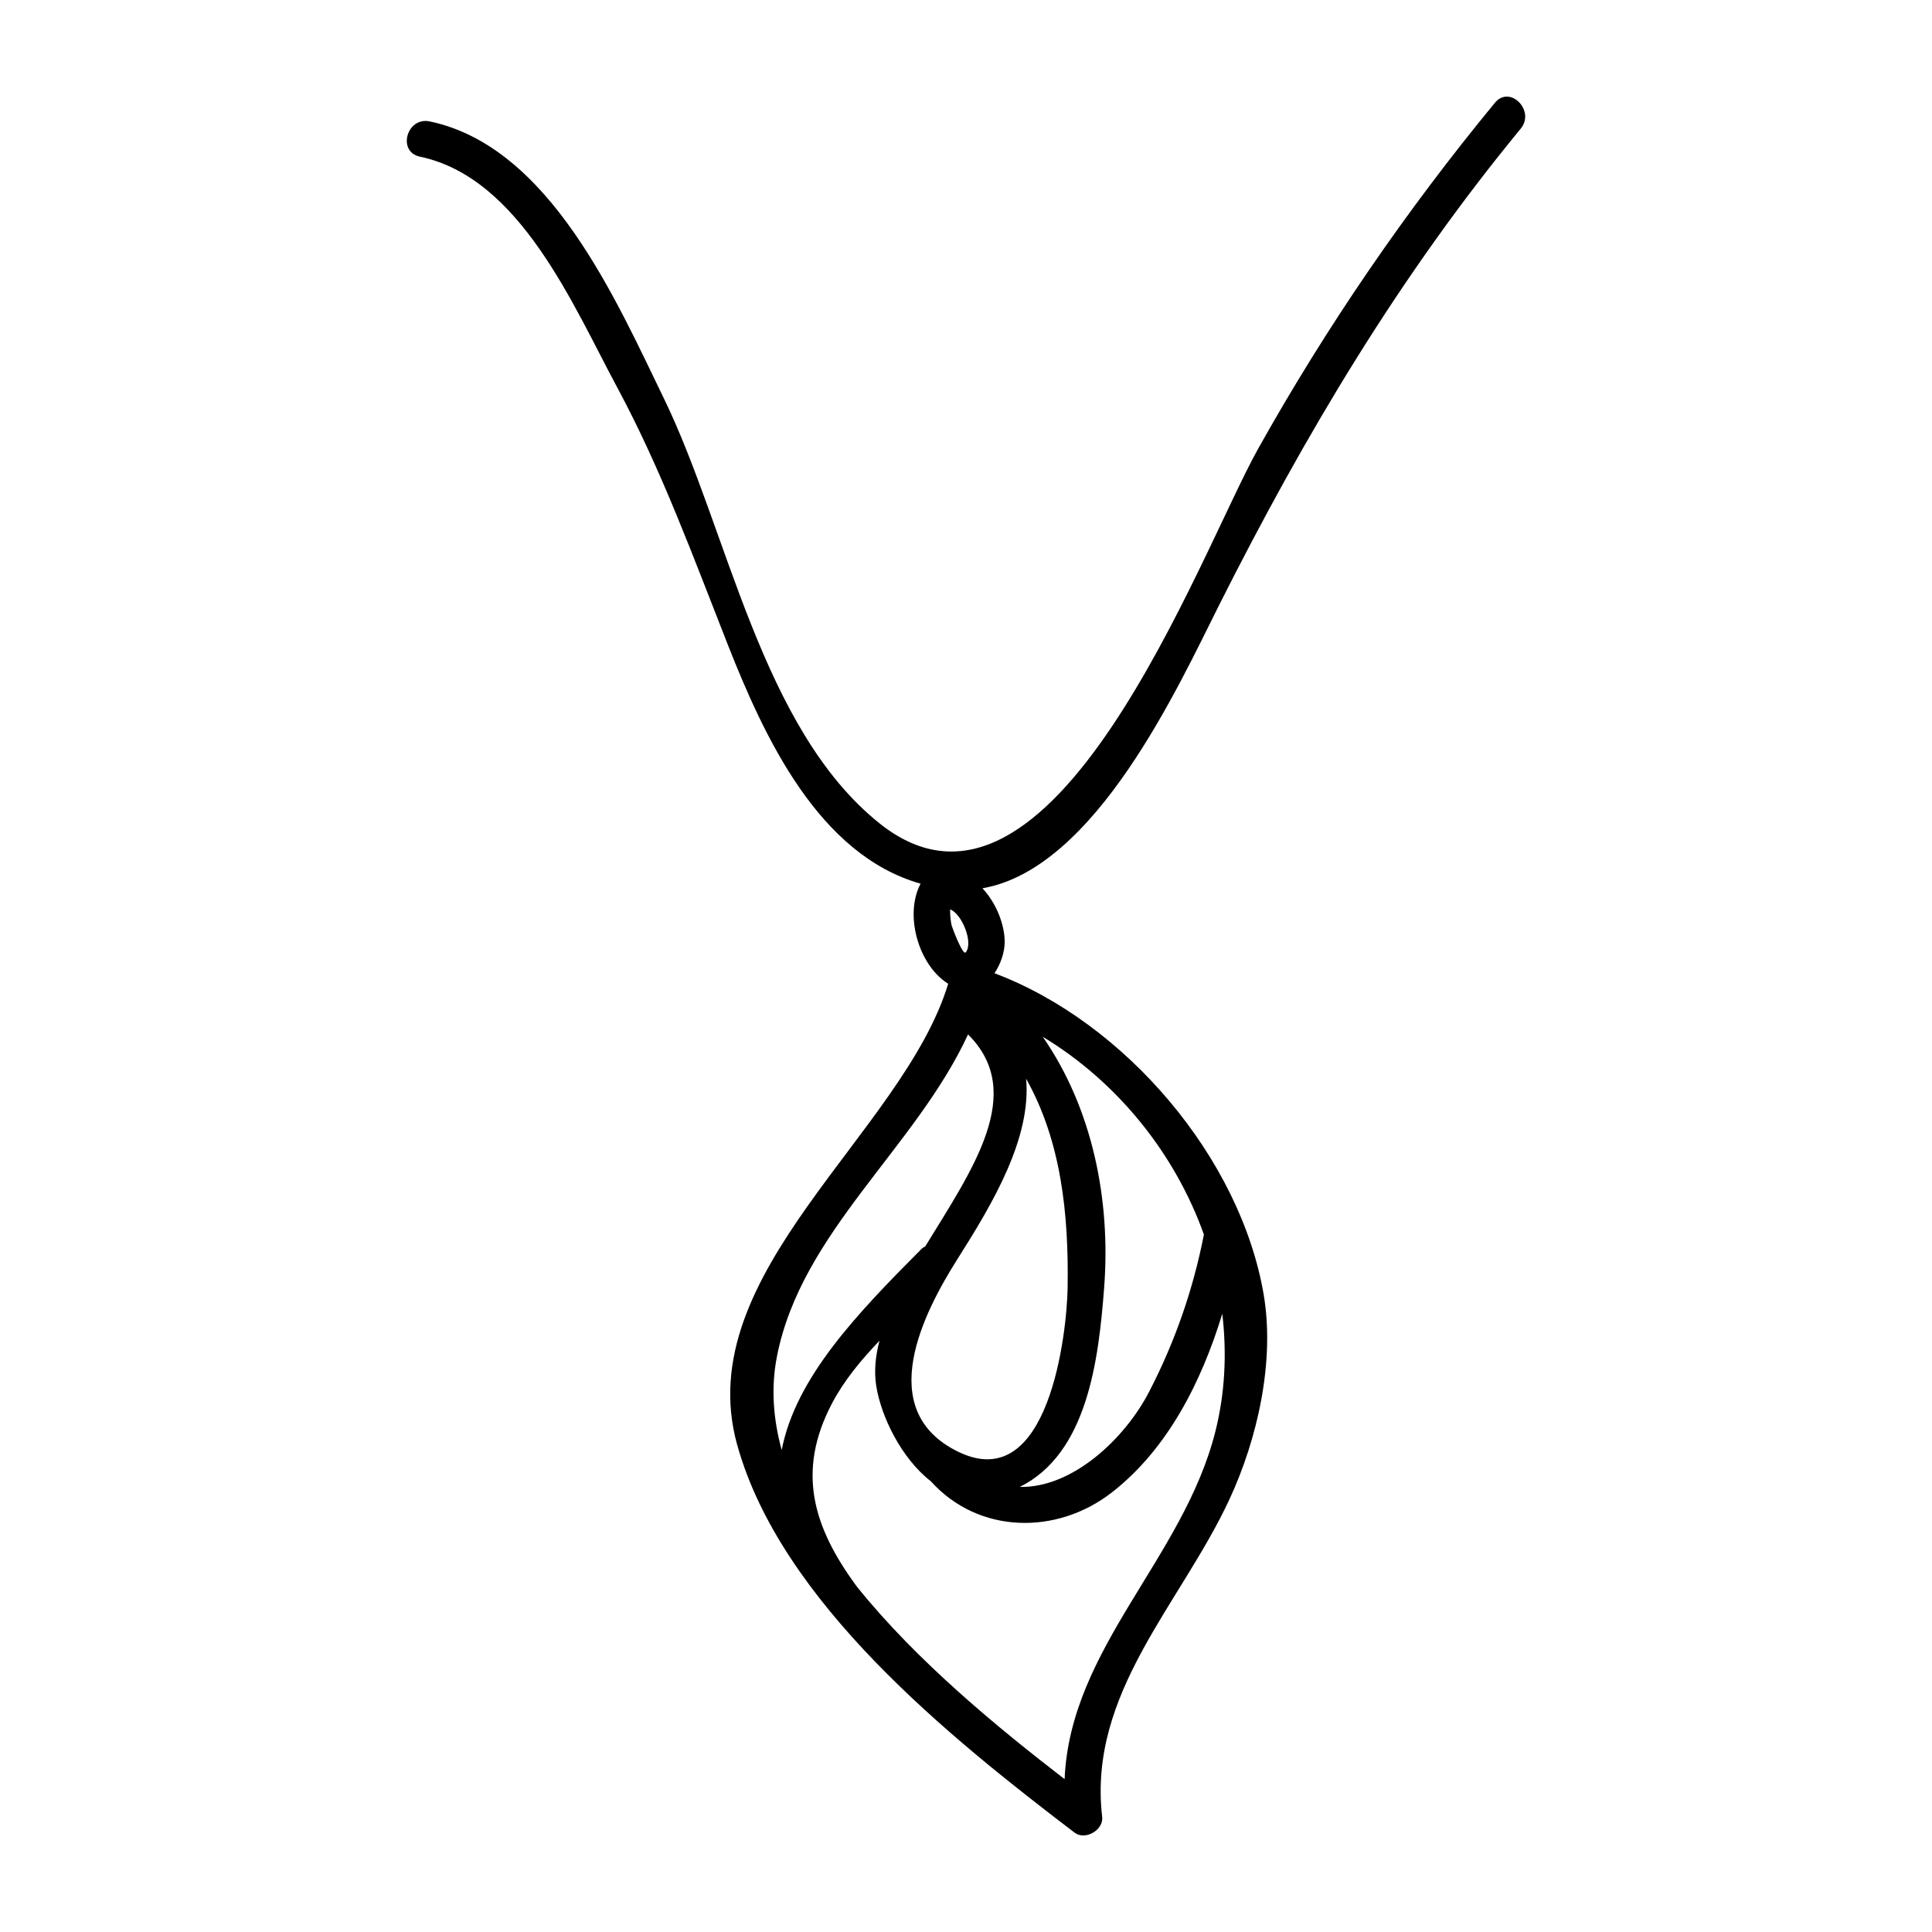
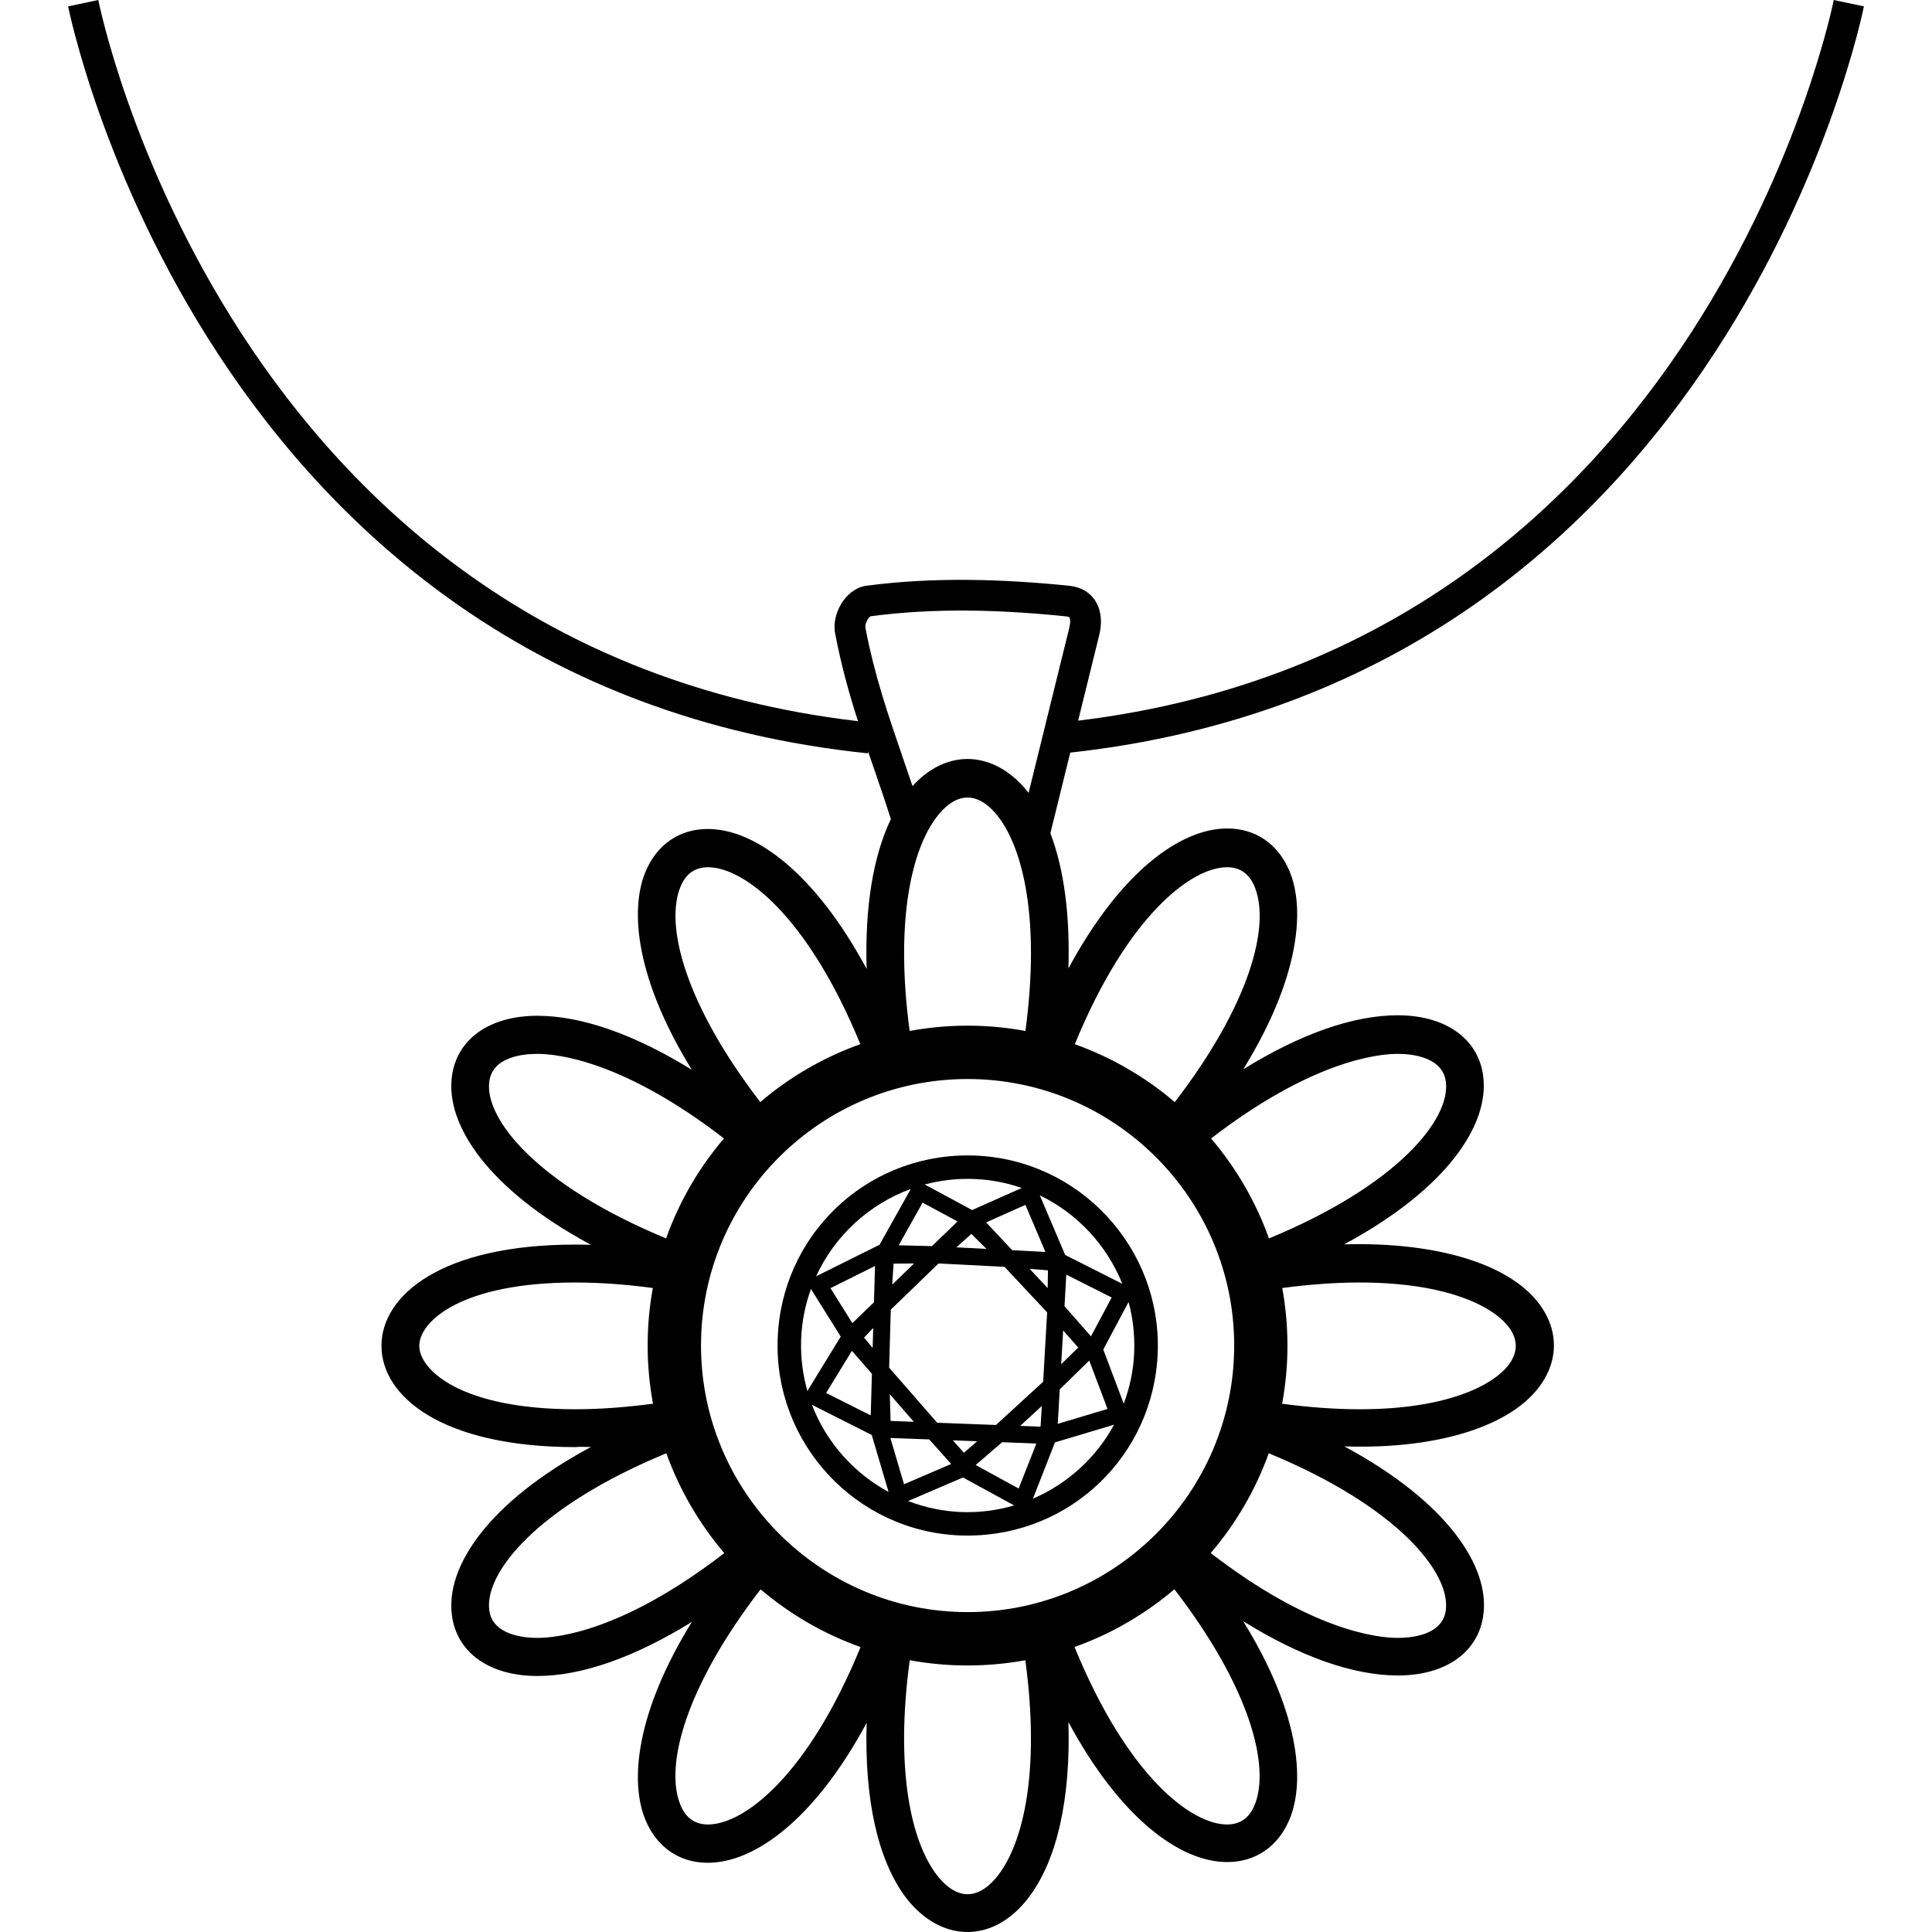
- <svg xmlns="http://www.w3.org/2000/svg" version="1.1" id="Layer_1" x="0px" y="0px" width="50px" height="50px" viewBox="0 0 50 50" enable-background="new 0 0 50 50" xml:space="preserve">
-   <path d="M31.55,15.661c2.214-4.401,4.665-8.517,7.806-12.331  c0.385-0.467-0.281-1.141-0.669-0.669c-2.311,2.807-4.353,5.783-6.129,8.957  c-1.508,2.695-5.332,13.264-9.798,9.689c-3.07-2.458-3.917-7.58-5.583-11.005  C15.931,7.74,14.222,3.792,11.121,3.142c-0.596-0.125-0.849,0.788-0.252,0.913  c2.588,0.542,3.956,3.836,5.103,5.969c1.149,2.136,1.977,4.411,2.864,6.662  c0.951,2.411,2.354,5.435,4.989,6.184c-0.422,0.791-0.068,2.099,0.714,2.59  c-1.175,3.87-6.687,7.473-5.466,11.913c1.124,4.085,5.514,7.599,8.739,10.057  c0.273,0.208,0.752-0.07,0.712-0.409c-0.373-3.205,2.027-5.499,3.29-8.21  c0.729-1.566,1.184-3.578,0.89-5.308c-0.602-3.537-3.582-7.04-6.967-8.316  c0.163-0.243,0.261-0.543,0.264-0.795c0.006-0.455-0.219-1.025-0.576-1.403  C28.357,22.483,30.5,17.749,31.55,15.661z M24.804,37.574  c-2.211-1.071-0.899-3.612-0.019-4.999c0.908-1.431,1.909-3.119,1.771-4.658  c0.908,1.618,1.104,3.497,1.074,5.411C27.612,34.465,27.157,38.714,24.804,37.574z   M24.992,24.647c-0.076,0.09-0.349-0.642-0.363-0.695  c-0.017-0.069-0.046-0.25-0.04-0.417C24.892,23.644,25.2,24.401,24.992,24.647z   M20.107,35.106c0.627-3.213,3.583-5.39,4.946-8.335  c1.521,1.51,0.108,3.499-1.107,5.485c-0.031,0.02-0.064,0.033-0.094,0.063  c-1.68,1.687-3.258,3.333-3.622,5.208C20.012,36.728,19.948,35.918,20.107,35.106z   M31.449,37.065c-0.833,3.276-3.754,5.589-3.897,8.979  c-1.694-1.306-3.817-3.039-5.38-4.987c-0.001-0.002-0.001-0.003-0.003-0.005  c-1.127-1.531-1.564-2.973-0.634-4.738c0.31-0.588,0.748-1.116,1.226-1.616  c-0.106,0.403-0.144,0.797-0.083,1.176c0.125,0.78,0.643,1.863,1.413,2.462  c1.231,1.366,3.26,1.402,4.693,0.281c1.43-1.118,2.307-2.842,2.849-4.617  C31.752,35.016,31.707,36.051,31.449,37.065z M31.157,31.95  c-0.279,1.424-0.743,2.761-1.413,4.06c-0.639,1.239-2,2.502-3.351,2.471  c1.746-0.869,2.038-3.27,2.182-5.153c0.174-2.267-0.298-4.633-1.588-6.496  C28.919,28,30.407,29.851,31.157,31.95z" />
+ <svg xmlns="http://www.w3.org/2000/svg" xml:space="preserve" width="50px" height="50px" version="1.1" style="shape-rendering:geometricPrecision; text-rendering:geometricPrecision; image-rendering:optimizeQuality; fill-rule:evenodd; clip-rule:evenodd" viewBox="0 0 468662 469448">
+   <defs>
+     <style type="text/css">
+    
+     .fil0 {fill:none}
+     .fil1 {fill:black;fill-rule:nonzero}
+    
+   </style>
+   </defs>
+   <g id="Layer_x0020_1">
+     <rect class="fil0" x="-6" y="766" width="468673" height="468673" />
+     <path class="fil1" d="M216075 199036c-1406,-4450 -2868,-8679 -4285,-12798l-1262 -3664 -44 476c-161716,-16751 -194221,-181035 -194320,-181500l7329 -1550c88,454 31143,157243 184588,175233 -2136,-6653 -4063,-13517 -5557,-21378l-11 -122 -34 -210 -22 -66c-299,-2170 332,-4695 1528,-6687 1284,-2148 3344,-3919 5768,-4384l211 -34 155 -22c8115,-1085 16396,-1494 24688,-1428 8237,66 16474,609 24534,1417l265 33 975 166 276 56c2536,631 4263,2114 5259,4063l11 0c864,1683 1130,3664 930,5635l0 22c-66,687 -199,1395 -365,2070l-5115 20748c152593,-18555 183515,-174658 183603,-175112l7329 1550c-99,465 -32427,163719 -192847,181323l-4827 19584c3321,8724 4782,19917 4384,32859 12521,-23227 27058,-34010 38616,-34010 6897,0 12389,3819 15134,10440 3930,9543 2137,26371 -11270,48082 13739,-8514 26648,-13131 37531,-13131 11624,0 19585,5680 20769,14758 1561,11846 -8879,27490 -33789,40908 24024,-675 42425,5491 48713,16441 3022,5214 3022,10993 0,16208 -6288,10938 -24810,17226 -48657,16440 24910,13418 35350,29117 33777,40908 -1173,9089 -9144,14758 -20758,14758 -10883,0 -23792,-4606 -37597,-13186 13407,21711 15211,38550 11281,48082 -2745,6632 -8248,10440 -15156,10440 -11558,0 -26084,-10783 -38594,-34010 553,18577 -2701,33556 -9765,42756 -4096,5336 -9311,8248 -14758,8248 -5447,0 -10639,-2889 -14746,-8060 -7075,-9211 -10319,-24190 -9765,-42756 -12510,23227 -27047,33999 -38605,33999l0 0c-6897,0 -12400,-3808 -15145,-10429 -3930,-9532 -2126,-26371 11281,-48093 -13805,8525 -26659,13131 -37542,13131l0 0c-11614,0 -19585,-5669 -20758,-14747 -1572,-11846 8868,-27501 33789,-40908 -1296,44 -2524,-122 -3820,44 -32549,-44 -47085,-12388 -47085,-24622 0,-12233 14536,-24589 47085,-24589 1229,0 2524,0 3820,56 -24921,-13407 -35361,-29128 -33789,-40908 1173,-9089 9144,-14747 20758,-14747 10828,0 23737,4595 37542,13131 -13407,-21722 -15211,-38550 -11281,-48082 2745,-6632 8248,-10440 15145,-10440 11558,0 26095,10772 38605,33999 -443,-14769 1517,-27268 5890,-36391zm16905 174060l1772 22c24943,0 45214,-19507 46166,-44439 941,-25441 -18998,-46941 -44428,-47894l-1771 -33c-24933,0 -45204,19519 -46145,44440 -963,25441 18954,46941 44406,47904zm-5314 -66094l16020 819 4130 4406 6233 6654 -620 10728 -343 6122 -11459 10518 -14304 -543 -11669 -13385 388 -13739 11 -354 11613 -11226zm-11259 5137l321 -5093 4982 -44 -5303 5137zm15588 -9056l3642 -3255 3665 3631 -7307 -376zm17802 5225l4451 366 -78 4306 -4373 -4672zm2945 33335l0 100 -11 144 -277 4772 -4738 -178 -221 -11 5247 -4827zm-15676 8558l-3244 2790 -2690 -3011 5934 221zm-15411 -4716l-89 -11 -5558 -210 -199 -6499 5846 6720zm-5702 3919l9444 354 5336 5968 -11459 4926 -3321 -11248zm17249 18002c-4561,-177 -8890,-1129 -12931,-2679l13329 -5724 12433 6797c-4063,1185 -8370,1772 -12831,1606zm3487 -11426l6433 -5546 8303 321 -4296 10938 -10440 -5713zm13906 8171l5358 -13673 14359 -4296c-4351,8016 -11315,14371 -19717,17969zm11004 -36712l-4140 4052 387 -6631 89 -1595 3664 4174zm-3332 -10052l432 -7673 11026 5558 -5026 9444 -6432 -7329zm6011 13207l4440 11758 -12090 3620 476 -8325 0 -45 7174 -7008zm10928 -2114c-166,4428 -1074,8657 -2547,12599l-4971 -13164 6145 -11547c1040,3842 1528,7905 1373,12112zm-2890 -16529l-13872 -7008 0 -67 -44 -11 -6134 -14414c9123,4406 16286,12111 20050,21500zm-18688 -7750l-8071 -421 -6333 -6753 9544 -4263 4860 11437zm-17359 -17725c4063,155 7960,919 11613,2181l-12056 5369 -11514 -6210c3797,-1019 7816,-1495 11957,-1340zm-3997 10318l-6189 5979 -22 22 -8082 -211 5812 -10362 8481 4572zm-11359 -7893l-7595 13562 -15411 7661c4517,-9831 12843,-17515 23006,-21223zm-11348 36114l2225 -2348 -144 4861 -2081 -2513zm1904 8790l-288 10119 -10838 -5458 6266 -10230 4860 5569zm-4749 -12300l-5314 -8503 10816 -5380 -255 8812 -5247 5071zm-12444 3908c155,-4284 996,-8381 2380,-12211l7241 11569 -8104 13219c-1130,-3986 -1683,-8215 -1517,-12577zm17149 23260l4096 13850c-8491,-4605 -15156,-12111 -18621,-21179l14525 7329zm-54448 -21732c0,-4783 432,-9433 1262,-13972 -6642,-897 -12942,-1339 -18876,-1339 -27600,0 -37874,9421 -37874,15377 0,5945 10274,15422 37874,15422l0 0c5945,0 12256,-465 18910,-1350 -842,-4584 -1296,-9311 -1296,-14138zm4484 -26028c3200,-8979 7993,-17183 14060,-24290 -24356,-18777 -40310,-20548 -45347,-20548 -3266,0 -10894,620 -11680,6742 -1173,9123 11780,25198 42967,38096zm22884 -33125c7108,-6067 15333,-10872 24312,-14071 -12743,-31055 -28209,-42990 -37022,-42990 -3144,0 -5391,1584 -6675,4728 -3875,9421 1173,28641 19385,52333zm36291 -17282c4572,-841 9256,-1284 14060,-1284 4816,0 9499,443 14072,1284 3598,-26770 -465,-44074 -6599,-52056 -1638,-2137 -4262,-4661 -7462,-4661 -3199,0 -5834,2524 -7461,4661 -6123,7982 -10197,25286 -6610,52056zm40133 3222c8967,3210 17204,8004 24290,14071 18245,-23703 23316,-42923 19396,-52344 -1295,-3144 -3531,-4728 -6675,-4728 -8780,0 -24257,11924 -37011,43001zm33114 22906c6055,7107 10860,15322 14060,24290 31198,-12887 44196,-28984 42978,-38107 -797,-6078 -8425,-6742 -11680,-6742 -5049,0 -21013,1793 -45358,20559zm17293 36335c830,4539 1262,9200 1262,13972 0,4838 -443,9554 -1296,14149 6654,885 12965,1339 18910,1339 22098,0 33722,-6388 36867,-11890 1328,-2358 1328,-4661 0,-7019 -3145,-5491 -14714,-11890 -36867,-11890 -5934,0 -12234,453 -18876,1339zm-3277 40155c-3233,8957 -8038,17171 -14105,24246 24412,18832 40398,20614 45447,20614 3255,0 10883,-620 11680,-6731 1173,-9134 -11802,-25242 -43022,-38129zm-22929 33047c-7118,6045 -15311,10839 -24268,14027 12765,31177 28243,43122 37078,43122 3144,0 5380,-1561 6675,-4705 3886,-9444 -1195,-28696 -19485,-52444zm-36224 17238c-4562,841 -9256,1273 -14050,1273 -4804,0 -9476,-432 -14038,-1273 -3631,26847 443,44207 6588,52200 1627,2126 4262,4661 7461,4661 3200,0 5835,-2524 7462,-4661 6134,-7993 10208,-25341 6577,-52200zm-40033 -3200c-8968,-3188 -17183,-7982 -24290,-14027 -18290,23737 -23394,42989 -19463,52433 1284,3144 3531,4705 6675,4705l0 0c8824,0 24324,-11945 37078,-43111zm-33114 -22828c-6056,-7108 -10861,-15312 -14083,-24257 -31231,12887 -44240,28995 -43022,38129 786,6056 8414,6731 11680,6731l0 0c5049,0 21024,-1771 45425,-20603zm-5657 -50440c0,35660 29094,64777 64777,64777 35682,0 64777,-29017 64777,-64777 0,-35660 -29040,-64755 -64777,-64755 -35749,0 -64777,29006 -64777,64755zm79601 -134282l9886 -40110 0 -22 188 -1030c56,-587 23,-1118 -132,-1428l0 -22c-34,-56 -144,-133 -344,-188l-675 -111c-7905,-797 -15876,-1329 -23725,-1384 -7850,-55 -15766,332 -23604,1384 -166,55 -465,398 -731,852 -376,642 -597,1351 -531,1838l-11 0 0 22 11 0c2214,11625 5524,21224 9001,31343l2458 7207c3852,-4274 8524,-6587 13373,-6587 5447,0 10662,2922 14758,8137l78 99z" />
+   </g>
</svg>
